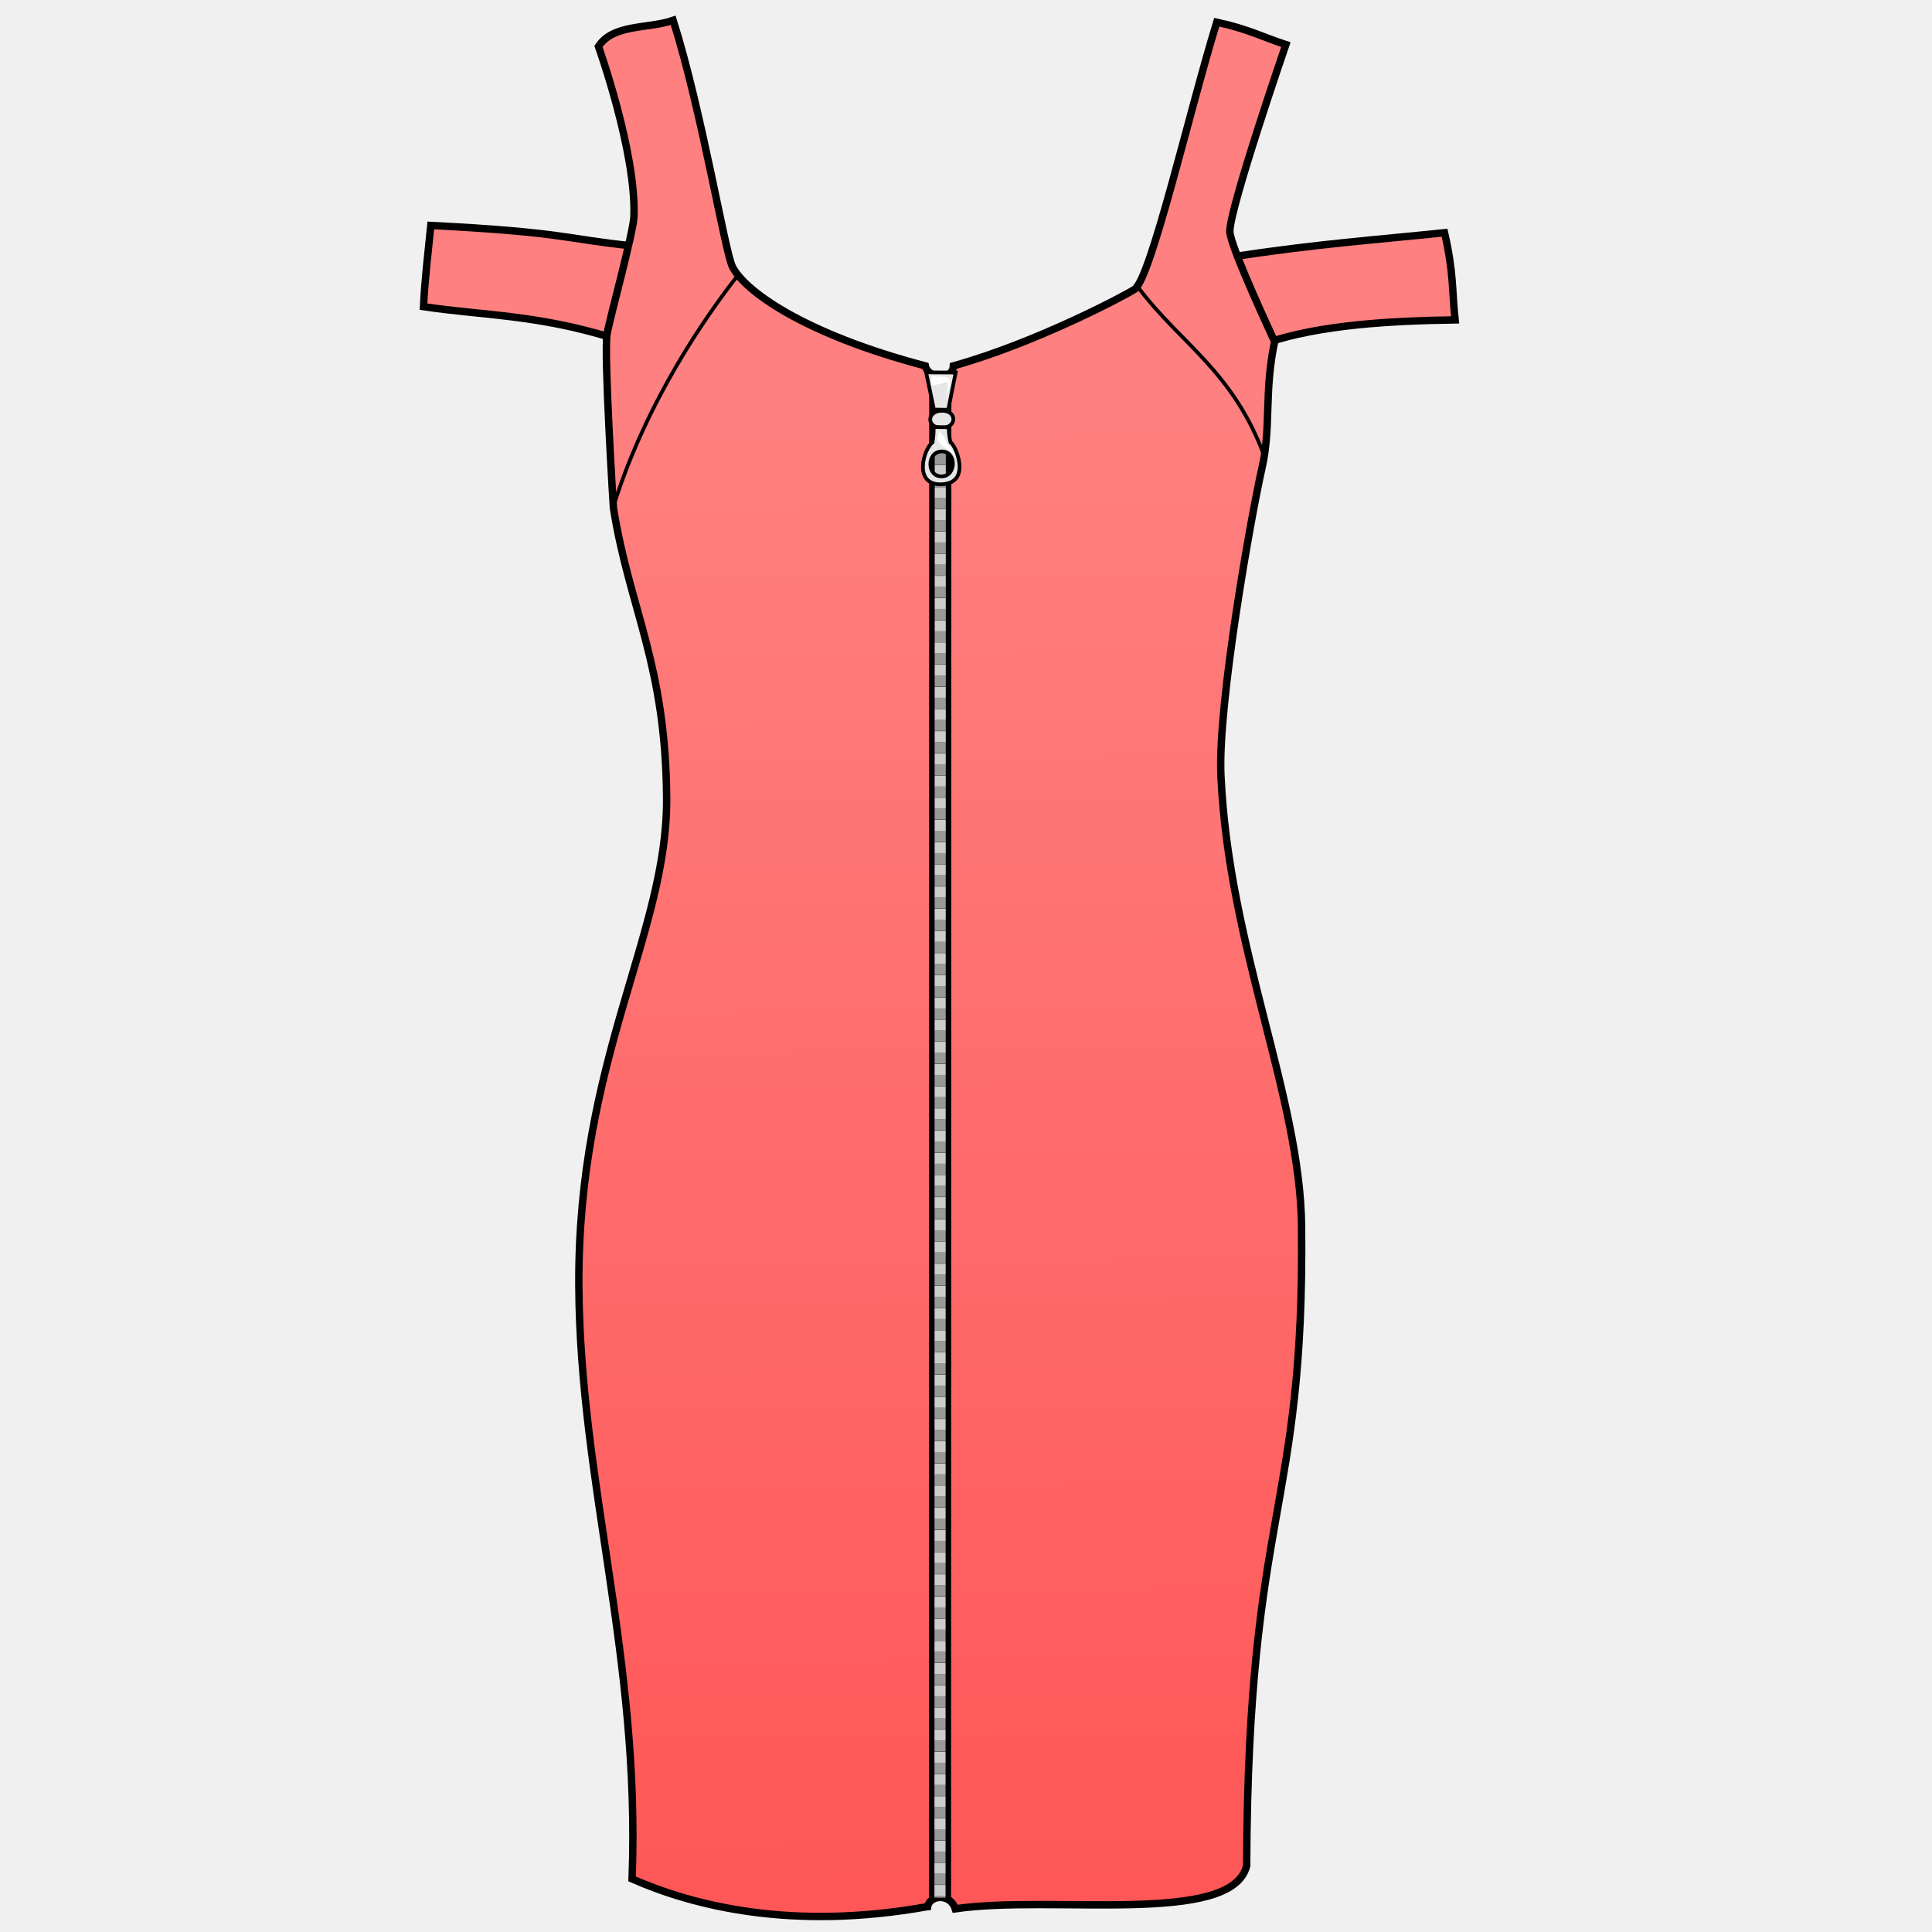
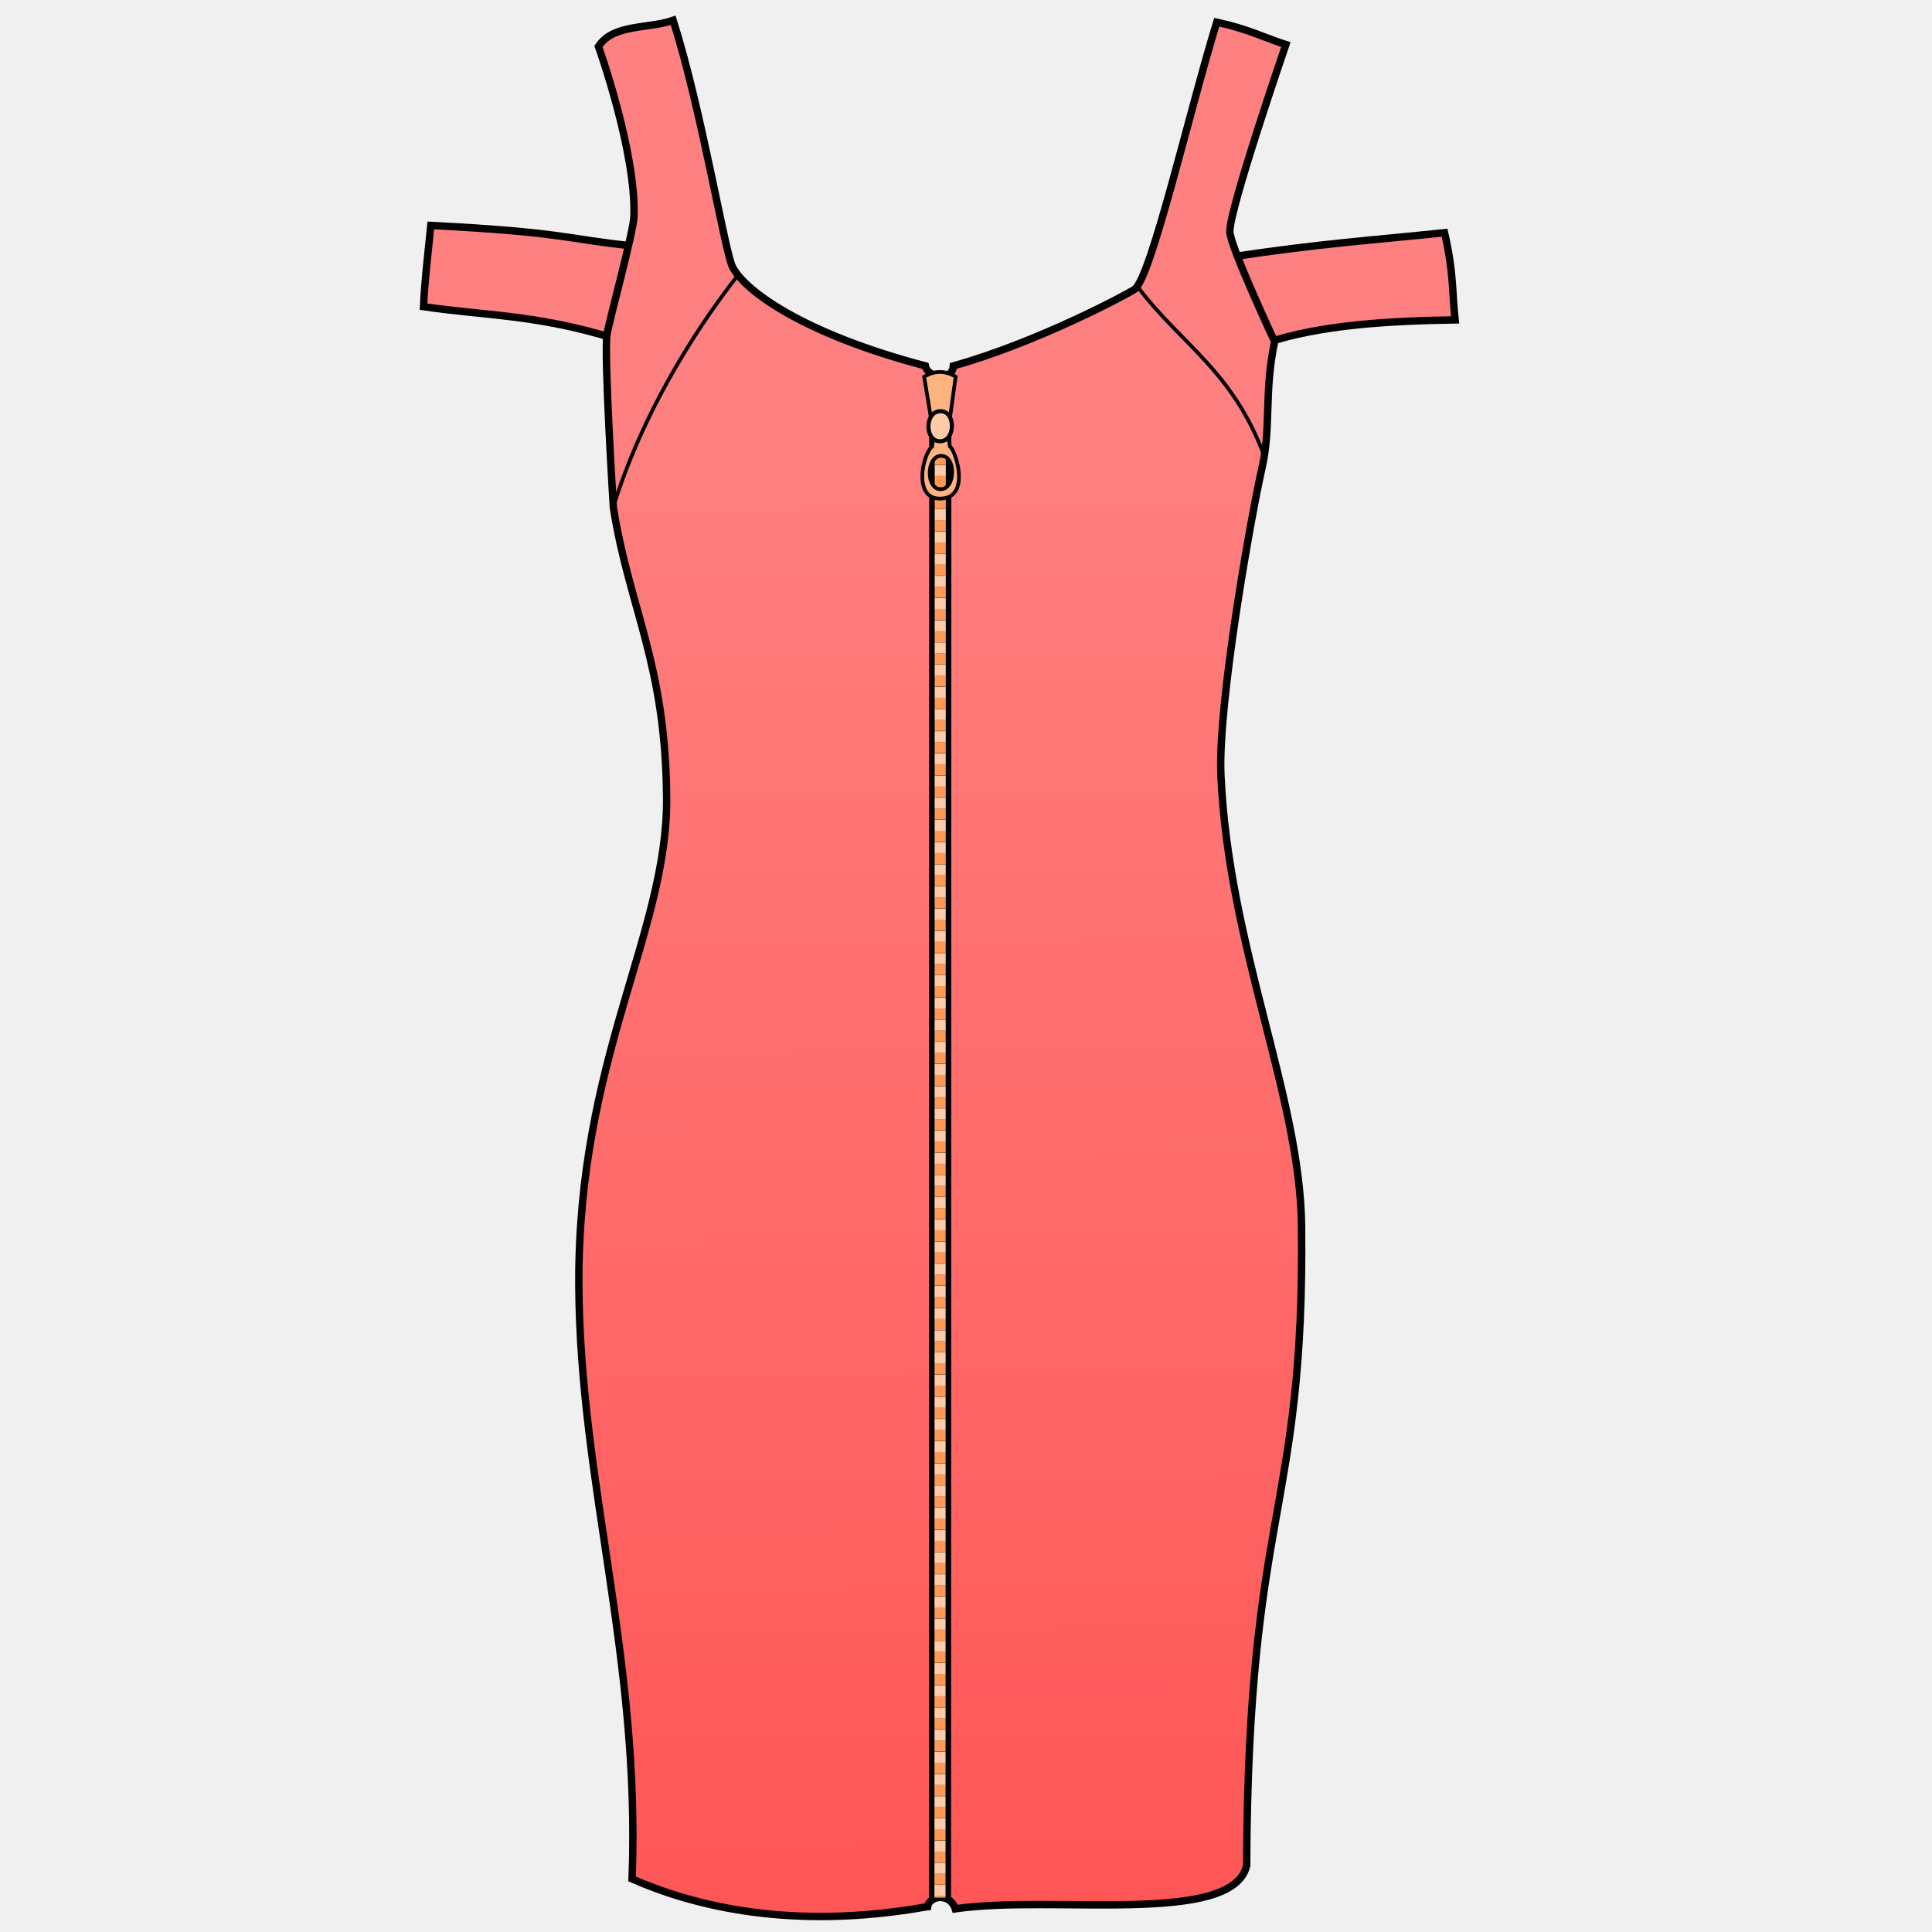
<svg xmlns="http://www.w3.org/2000/svg" xmlns:xlink="http://www.w3.org/1999/xlink" viewBox="0 0 256 256" id="svg4206" version="1.1">
  <style id="style3">
    svg { cursor: default; }
  </style>
  <defs id="defs4208">
    <linearGradient id="linearGradient0">
      <stop style="stop-color:#ff8080;stop-opacity:1;" offset="0" id="stop4970" />
      <stop style="stop-color:#ff5555;stop-opacity:1" offset="1" id="stop4972" />
    </linearGradient>
    <marker orient="auto" refY="0.0" refX="0.0" id="Tail" style="overflow:visible">
      <g id="g4542" transform="scale(-1.2)" style="stroke:#cccccc;stroke-opacity:1;fill:#cccccc;fill-opacity:1">
        <path id="path4544" d="M -3.805,-3.959 L 0.544,0" style="fill:#cccccc;fill-rule:evenodd;stroke:#cccccc;stroke-width:0.8;stroke-linecap:round;stroke-opacity:1;fill-opacity:1" />
        <path id="path4546" d="M -1.287,-3.959 L 3.062,0" style="fill:#cccccc;fill-rule:evenodd;stroke:#cccccc;stroke-width:0.8;stroke-linecap:round;stroke-opacity:1;fill-opacity:1" />
        <path id="path4548" d="M 1.305,-3.959 L 5.654,0" style="fill:#cccccc;fill-rule:evenodd;stroke:#cccccc;stroke-width:0.8;stroke-linecap:round;stroke-opacity:1;fill-opacity:1" />
        <path id="path4550" d="M -3.805,4.178 L 0.544,0.22" style="fill:#cccccc;fill-rule:evenodd;stroke:#cccccc;stroke-width:0.8;stroke-linecap:round;stroke-opacity:1;fill-opacity:1" />
        <path id="path4552" d="M -1.287,4.178 L 3.062,0.22" style="fill:#cccccc;fill-rule:evenodd;stroke:#cccccc;stroke-width:0.8;stroke-linecap:round;stroke-opacity:1;fill-opacity:1" />
        <path id="path4554" d="M 1.305,4.178 L 5.654,0.22" style="fill:#cccccc;fill-rule:evenodd;stroke:#cccccc;stroke-width:0.8;stroke-linecap:round;stroke-opacity:1;fill-opacity:1" />
      </g>
    </marker>
    <linearGradient xlink:href="#linearGradient0" id="linearGradient1" x1="113.571" y1="55.286" x2="115.714" y2="261" gradientUnits="userSpaceOnUse" />
  </defs>
  <g id="layer4">
    <path style="fill:#ff8080;fill-rule:evenodd;stroke:#000000;stroke-width:0.98px;stroke-linecap:butt;stroke-linejoin:miter;stroke-opacity:1" d="m 81.06,44.749 c -10.005,-3.062 -16.805,-2.921 -24.94,-4.113 0.144,-3.411 0.605,-7.139 0.963,-10.764 17.804,0.904 17.852,1.809 26.778,2.713 z" id="path4492" />
    <path style="fill:#ff8080;fill-rule:evenodd;stroke:#000000;stroke-width:0.98px;stroke-linecap:butt;stroke-linejoin:miter;stroke-opacity:1" d="m 162.969,34.073 c 0.263,0.35 4.813,11.376 4.813,11.376 7.186,-2.433 16.461,-2.931 25.028,-3.063 -0.417,-3.751 -0.156,-6.145 -1.4,-11.551 -9.038,0.943 -16.637,1.444 -28.44,3.238 z" id="path4494" />
    <path style="fill:url(#linearGradient1);fill-rule:evenodd;stroke:#000000;stroke-width:0.98px;stroke-linecap:butt;stroke-linejoin:miter;stroke-opacity:1;fill-opacity:1" d="m 122.918,252.636 c -18.055,3.241 -31.109,-0.133 -39.164,-3.669 1.125,-29.289 -6.893,-52.385 -7.054,-78.585 -0.184,-30.022 11.748,-46.729 11.633,-64.601 -0.115,-17.801 -4.909,-25.04 -7.054,-38.488 0,0 -1.278,-20.455 -0.842,-23.019 C 80.799,42.133 83.923,30.861 84.001,28.681 84.308,20.137 79.298,6.157 79.298,6.157 81.252,3.138 85.899,3.847 89.199,2.692 c 3.792,11.988 6.849,30.687 7.863,32.672 1.605,3.141 9.275,8.833 25.551,13.118 0.32,1.657 3.631,2.012 3.713,0 11.004,-3.061 22.957,-9.433 24.009,-10.148 2.193,-1.491 7.26,-23.596 10.891,-35.394 4.102,0.885 6.122,1.978 9.158,2.97 0,0 -7.427,21.594 -7.425,24.751 9.8e-4,1.924 5.94,14.603 5.94,14.603 -1.413,6.547 -0.449,11.336 -1.671,16.707 -1.444,6.349 -5.879,31.29 -5.45,40.758 1.035,22.812 10.504,42.537 10.686,59.726 0.403,38.165 -7.072,37.133 -7.278,84.779 -1.993,7.976 -25.714,3.81 -38.612,5.693 -0.646,-2.086 -3.388,-1.838 -3.655,-0.291 z" id="path4490" />
    <path style="fill:none;fill-rule:evenodd;stroke:#000000;stroke-width:0.49;stroke-linecap:butt;stroke-linejoin:miter;stroke-miterlimit:4;stroke-dasharray:none;stroke-opacity:1" d="M 97.599,36.698 C 93.55,41.882 85.715,53.09 81.41,66.714" id="path4496" />
    <path style="fill:none;fill-rule:evenodd;stroke:#000000;stroke-width:0.49;stroke-linecap:butt;stroke-linejoin:miter;stroke-miterlimit:4;stroke-dasharray:none;stroke-opacity:1" d="m 150.892,38.186 c 5.557,7.367 12.474,10.97 16.627,22.227" id="path4498" />
    <path style="fill:none;fill-rule:evenodd;stroke:#000000;stroke-width:2.94;stroke-linecap:butt;stroke-linejoin:miter;stroke-miterlimit:4;stroke-dasharray:none;stroke-dashoffset:0;stroke-opacity:1" d="m 124.593,49.843 -0.041,201.602" id="path4900" />
-     <path style="fill:none;fill-rule:evenodd;stroke:#cccccc;stroke-width:1.47;stroke-linecap:butt;stroke-linejoin:miter;stroke-miterlimit:4;stroke-dasharray:1.47, 1.47;stroke-dashoffset:0;stroke-opacity:1" d="m 124.593,49.843 -0.041,201.602" id="path4500" />
-     <path id="path4898" d="m 124.593,49.843 -0.041,201.602" style="fill:none;fill-rule:evenodd;stroke:#999999;stroke-width:1.47;stroke-linecap:butt;stroke-linejoin:miter;stroke-miterlimit:4;stroke-dasharray:1.47, 1.47;stroke-dashoffset:1.5;stroke-opacity:1" />
-     <path style="fill:#e6e6e6;fill-rule:evenodd;stroke:#000000;stroke-width:0.49;stroke-linecap:butt;stroke-linejoin:miter;stroke-miterlimit:4;stroke-dasharray:none;stroke-opacity:1" d="m 122.715,49.342 1.037,4.926 1.896,0.029 0.983,-4.932 z" id="path4902" />
-     <path style="fill:#e6e6e6;fill-rule:evenodd;stroke:#000000;stroke-width:0.49;stroke-linecap:butt;stroke-linejoin:miter;stroke-miterlimit:4;stroke-dasharray:none;stroke-opacity:1" d="m 124.739,54.429 c -1.986,0.068 -1.979,2.273 0.034,2.268 2.066,-0.005 2.085,-2.341 -0.034,-2.268 z" id="path4904" />
-     <path style="fill:#e6e6e6;fill-rule:evenodd;stroke:#000000;stroke-width:0.49;stroke-linecap:butt;stroke-linejoin:miter;stroke-miterlimit:4;stroke-dasharray:none;stroke-opacity:1" d="m 123.717,56.587 c -0.021,0.765 0.033,0.723 -0.144,2.006 -1.245,0.994 -2.561,5.692 1.15,5.58 4.081,-0.123 1.932,-5.154 1.219,-5.584 -0.204,-0.899 -0.186,-1.215 -0.253,-1.979 l -1.974,-0.023 z m 1.003,3.237 c 2.064,-0.1 2.045,3.298 0.033,3.304 -1.961,0.006 -1.966,-3.21 -0.033,-3.304 z" id="path4906" />
-     <path style="fill:#ffffff;fill-rule:evenodd;stroke:none;stroke-width:1px;stroke-linecap:butt;stroke-linejoin:miter;stroke-opacity:1" d="m 123.39,51.035 c 0.544,-0.013 1.011,-0.125 1.351,-0.219 0.2,-0.055 0.727,-0.212 0.651,-0.184 0.027,-0.01 0.053,-0.041 0.093,-0.012 0.045,0.034 0.088,0.13 0.101,0.302 0.027,0.343 -0.064,0.907 -0.293,1.768 0.321,-0.814 0.522,-1.378 0.598,-1.745 0.038,-0.185 0.054,-0.358 0.013,-0.51 -0.044,-0.168 -0.153,-0.296 -0.309,-0.38 -0.26,-0.14 -0.65,-0.144 -0.97,-0.149 -0.363,-0.006 -0.74,-0.01 -1.151,-0.091 z" id="path4924" />
-     <path style="fill:#ffffff;fill-rule:evenodd;stroke:none;stroke-width:1px;stroke-linecap:butt;stroke-linejoin:miter;stroke-opacity:1" d="m 124.477,57.051 c -0.142,0.391 -0.234,0.76 -0.267,1.136 0.26,0.521 0.615,0.849 0.947,1.091 0.513,0.373 1.03,0.58 1.294,1.053 -0.093,-0.583 -0.528,-0.989 -0.875,-1.476 -0.216,-0.303 -0.378,-0.609 -0.457,-1.004 -0.234,-0.166 -0.459,-0.424 -0.641,-0.801 z" id="path4936" />
+     <path style="fill:none;fill-rule:evenodd;stroke:#ffccaa;stroke-width:1.47;stroke-linecap:butt;stroke-linejoin:miter;stroke-miterlimit:4;stroke-dasharray:1.47, 1.47;stroke-dashoffset:0;stroke-opacity:1" d="m 124.593,49.843 -0.041,201.602" id="path4500" />
+     <path id="path4898" d="m 124.593,49.843 -0.041,201.602" style="fill:none;fill-rule:evenodd;stroke:#ff9955;stroke-width:1.47;stroke-linecap:butt;stroke-linejoin:miter;stroke-miterlimit:4;stroke-dasharray:1.47, 1.47;stroke-dashoffset:1.5;stroke-opacity:1" />
+     <path style="fill:#ffb380;fill-rule:evenodd;stroke:#000000;stroke-width:0.49;stroke-linecap:butt;stroke-linejoin:miter;stroke-miterlimit:4;stroke-dasharray:none;stroke-opacity:1" d="m 123.65,57.167 c -0.021,0.765 0.033,0.723 -0.144,2.006 -1.245,0.994 -2.583,7.009 1.128,6.897 4.081,-0.123 1.954,-6.471 1.242,-6.901 -0.204,-0.899 -0.186,-1.215 -0.253,-1.979 l 1.007,-7.278 c -1.486,-0.874 -2.868,-0.784 -4.175,0.007 z m 1.003,3.237 c 2.064,-0.1 2,4.414 -0.012,4.42 -1.961,0.006 -1.922,-4.326 0.012,-4.42 z" id="path4906" />
+     <path style="fill:#ffccaa;fill-rule:evenodd;stroke:#000000;stroke-width:0.54;stroke-linecap:butt;stroke-linejoin:miter;stroke-miterlimit:4;stroke-dasharray:none;stroke-opacity:1" d="m 124.526,54.486 c -2.015,0.119 -2.008,3.994 0.035,3.986 2.096,-0.008 2.115,-4.113 -0.035,-3.986 z" id="path4904" />
  </g>
  <g id="layer3" style="opacity:1" />
</svg>
